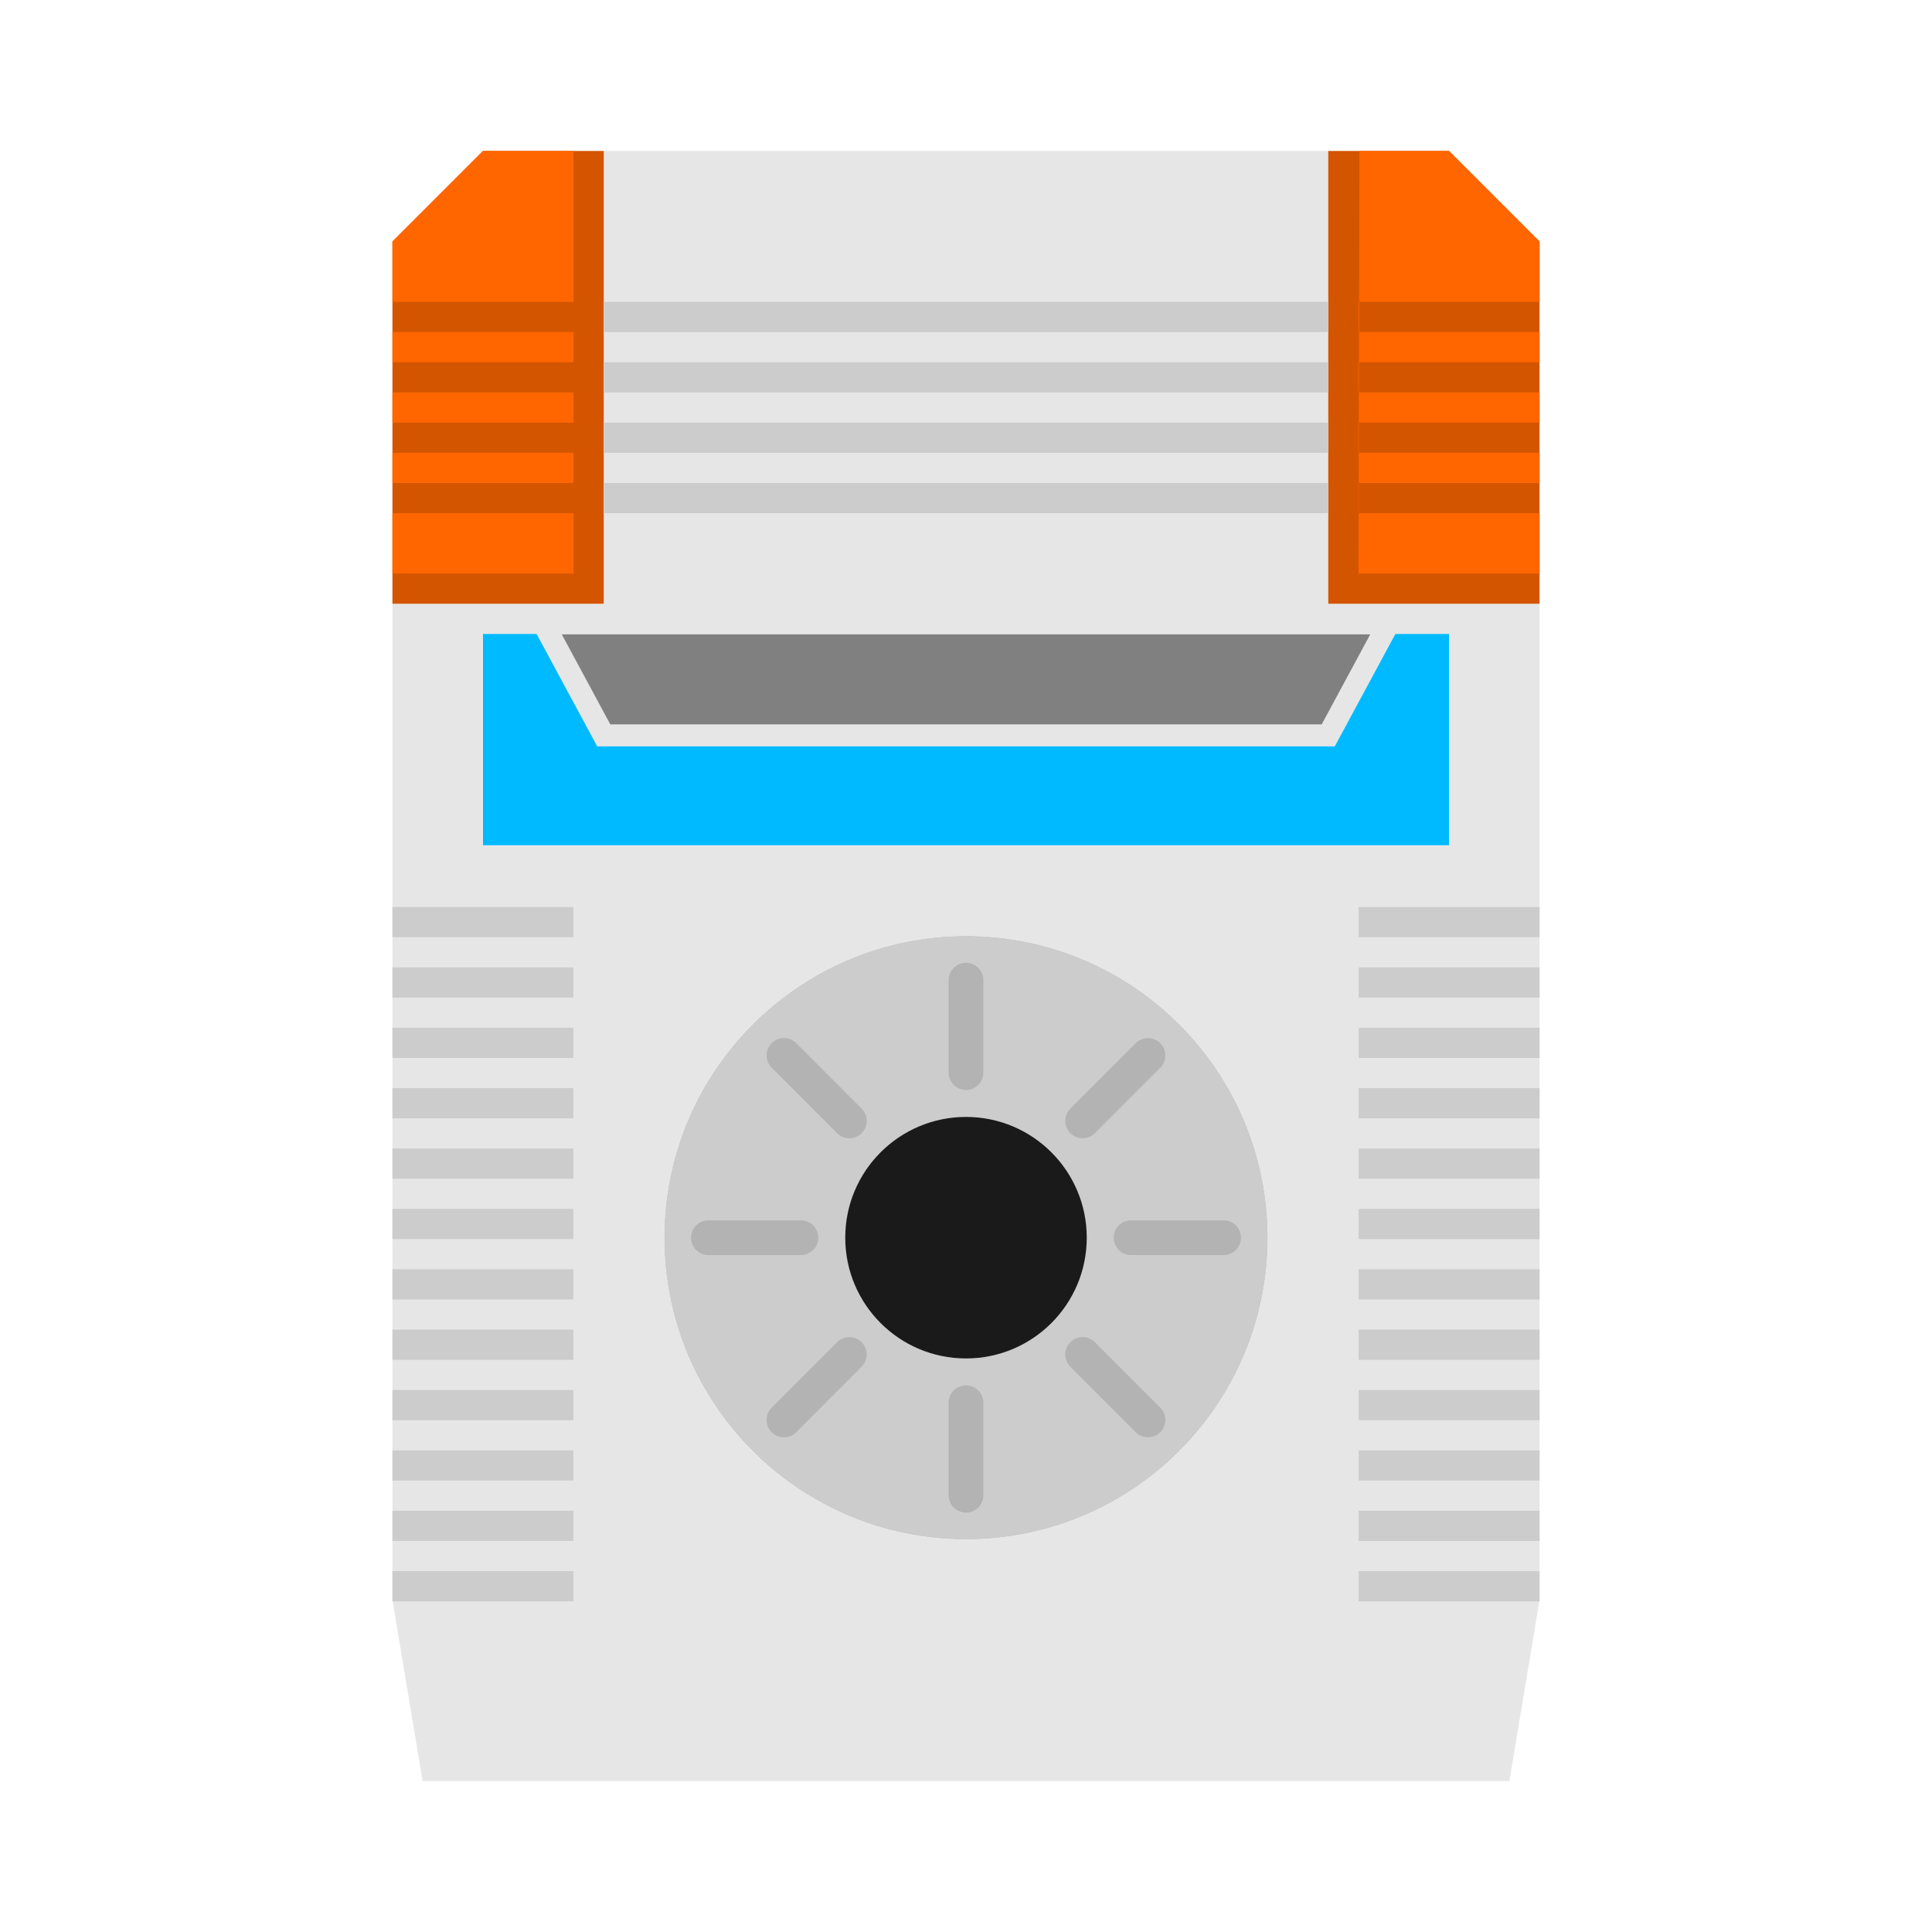
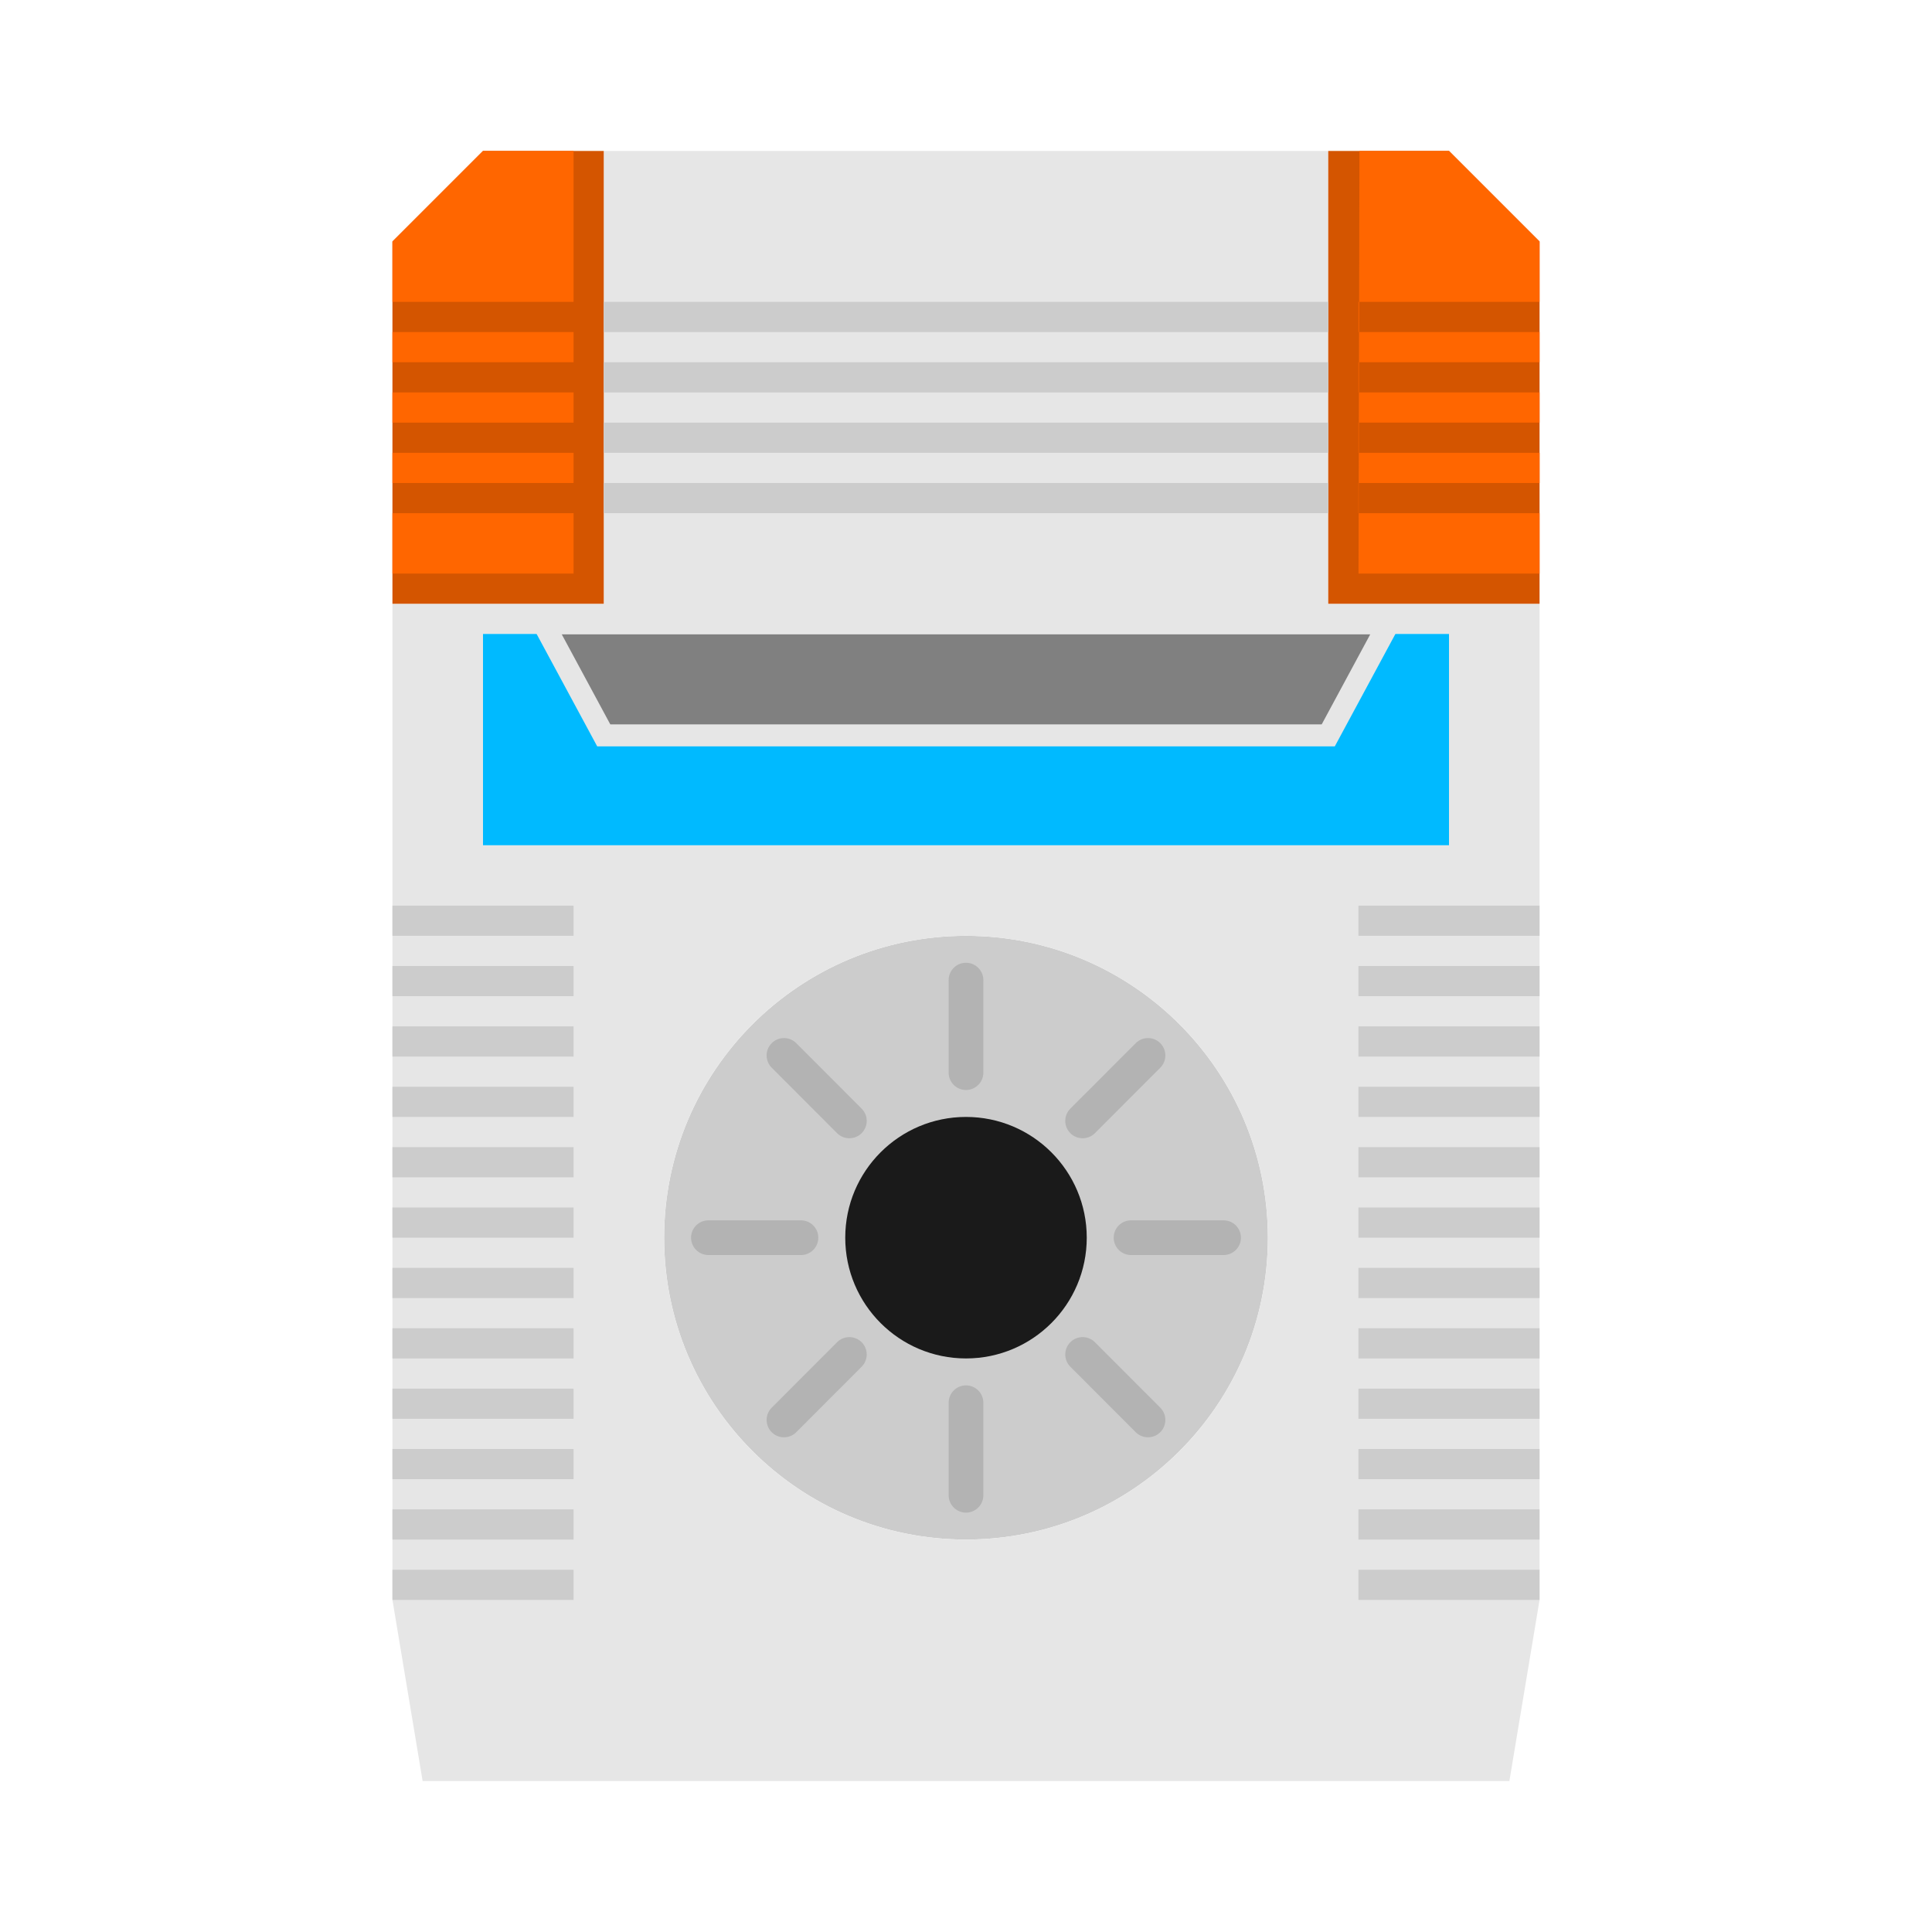
<svg xmlns="http://www.w3.org/2000/svg" id="svg4631" version="1.1" width="64" height="64" xml:space="preserve">
  <defs id="defs4635">
    <clipPath clipPathUnits="userSpaceOnUse" id="clipPath4693">
      <path d="M 0,64 64,64 64,0 0,0 0,64 z" id="path4695" />
    </clipPath>
  </defs>
  <g id="g4639" transform="matrix(1.25,0,0,-1.25,0,64)">
    <path d="m 25.6,10.4 c -4.418,0 -8,3.582 -8,8 0,4.418 3.582,8 8,8 4.418,0 8,-3.582 8,-8 0,-4.418 -3.582,-8 -8,-8" style="fill:#cccccc;fill-opacity:1;fill-rule:nonzero;stroke:none;stroke-width:2" id="path913" />
-     <path d="m 38.4,28.8 h -25.6 v 5.6 h 25.6 z m -12.8,-18.4 c -4.418,0 -8,3.582 -8,8 0,4.418 3.582,8 8,8 4.418,0 8,-3.582 8,-8 0,-4.418 -3.582,-8 -8,-8 m 10.4,24.8 h -0.8 v 12 h -19.2 v -12 h -0.8 -4.8 V 8.8 l 0.8,-4.8 h 28.8 l 0.8,4.8 v 26.4 z" style="fill:#e6e6e6;fill-opacity:1;fill-rule:nonzero;stroke:none;stroke-width:0.8" id="path4701" />
+     <path d="m 38.4,28.8 h -25.6 v 5.6 h 25.6 z m -12.8,-18.4 c -4.418,0 -8,3.582 -8,8 0,4.418 3.582,8 8,8 4.418,0 8,-3.582 8,-8 0,-4.418 -3.582,-8 -8,-8 m 10.4,24.8 h -0.8 v 12 h -19.2 v -12 h -0.8 -4.8 V 8.8 l 0.8,-4.8 h 28.8 l 0.8,4.8 v 26.4 z" style="fill:#e6e6e6;fill-opacity:1;fill-rule:nonzero;stroke:none;stroke-width:0.72;stroke-opacity:1;stroke-miterlimit:4;stroke-dasharray:none" id="path4701" />
    <path style="fill:#d45500;stroke:none;stroke-width:0.8px;stroke-linecap:butt;stroke-linejoin:miter;stroke-opacity:1" d="m 40.8,35.2 v 9.6 l -2.4,2.4 h -3.2 v -12 z" id="path891-3" />
    <path style="fill:#d45500;stroke:none;stroke-width:0.8px;stroke-linecap:butt;stroke-linejoin:miter;stroke-opacity:1" d="m 10.4,35.2 v 9.6 l 2.4,2.4 h 3.2 v -12 z" id="path891" />
    <path d="m 15.2,37.6 h -4.8 V 36 h 4.8 z" style="fill:#ff6600;fill-opacity:1;fill-rule:nonzero;stroke:none;stroke-width:0.8" id="path4641" />
    <path id="path4645" style="fill:#ff6600;fill-opacity:1;fill-rule:nonzero;stroke:none;stroke-width:0.8" d="m 15.2,47.2 h -2.4 l -2.4,-2.4 v -1.6 h 4.8 z" />
    <path d="m 10.4,41.6 h 4.8 v 0.8 h -4.8 z" style="fill:#ff6600;fill-opacity:1;fill-rule:nonzero;stroke:none;stroke-width:0.8" id="path4647" />
    <path id="path4651" style="fill:#ff6600;fill-opacity:1;fill-rule:nonzero;stroke:none;stroke-width:0.8" d="m 36.016,42.4 -0.002,-0.8 h 4.786 v 0.8 z" />
    <path d="m 10.4,38.4 h 4.8 v 0.8 h -4.8 z" style="fill:#ff6600;fill-opacity:1;fill-rule:nonzero;stroke:none;stroke-width:0.8" id="path4653" />
    <path d="m 10.4,40 h 4.8 v 0.8 h -4.8 z" style="fill:#ff6600;fill-opacity:1;fill-rule:nonzero;stroke:none;stroke-width:0.8" id="path4655" />
    <path id="path4659" style="fill:#ff6600;fill-opacity:1;fill-rule:nonzero;stroke:none;stroke-width:0.8" d="m 36,38.4 v -0.8 h 0.006 l 0.002,0.8 z" />
    <path id="path4663" style="fill:#ff6600;fill-opacity:1;fill-rule:nonzero;stroke:none;stroke-width:0.8" d="m 36,41.6 v -0.8 h 0.012 l 0.003,0.8 z" />
    <path id="path4667" style="fill:#ff6600;fill-opacity:1;fill-rule:nonzero;stroke:none;stroke-width:0.8" d="m 36,43.2 v -0.8 h 0.017 l 0.002,0.8 z" />
    <path id="path4671" style="fill:#ff6600;fill-opacity:1;fill-rule:nonzero;stroke:none;stroke-width:0.8" d="m 40.8,44.8 -2.4,2.4 h -2.373 l -0.009,-4 h 4.782 z" />
    <path id="path4675" style="fill:#ff6600;fill-opacity:1;fill-rule:nonzero;stroke:none;stroke-width:0.8" d="m 36.009,39.2 -0.002,-0.8 h 4.794 v 0.8 z" />
    <path id="path4679" style="fill:#ff6600;fill-opacity:1;fill-rule:nonzero;stroke:none;stroke-width:0.8" d="m 36.012,40.8 -0.002,-0.8 h 4.79 v 0.8 z" />
    <path id="path4683" style="fill:#ff6600;fill-opacity:1;fill-rule:nonzero;stroke:none;stroke-width:0.8" d="m 36,40 v -0.801 h 0.01 l 0.002,0.801 z" />
    <path id="path4687" style="fill:#ff6600;fill-opacity:1;fill-rule:nonzero;stroke:none;stroke-width:0.8" d="m 40.8,36 v 1.6 h -4.794 l -0.004,-1.6 z" />
    <path id="path4699" style="fill:#1a1a1a;fill-opacity:1;fill-rule:nonzero;stroke:none;stroke-width:0.8" d="m 25.6,15.2 c -1.767,0 -3.2,1.433 -3.2,3.2 0,1.767 1.433,3.2 3.2,3.2 1.767,0 3.2,-1.433 3.2,-3.2 0,-1.767 -1.433,-3.2 -3.2,-3.2" />
    <rect style="fill:#00baff;fill-opacity:1;stroke:none;stroke-width:0.8" id="rect908" width="25.6" height="5.6" x="12.8" y="-34.4" transform="scale(1,-1)" />
    <path style="fill:#808080;fill-opacity:1;stroke:#e6e6e6;stroke-width:0.582;stroke-opacity:1" d="m 14.4,34.68 h 22.4 l -1.6,-2.968 h -19.2 z" id="rect910" />
    <rect style="fill:#b3b3b3;fill-opacity:1;stroke:none;stroke-width:0.531" id="rect915" width="3.372" height="0.92" x="18.314" y="-18.86" transform="scale(1,-1)" ry="0.46" />
    <rect ry="0.46" transform="scale(1,-1)" y="-18.86" x="29.514" height="0.92" width="3.372" id="rect919" style="fill:#b3b3b3;fill-opacity:1;stroke:none;stroke-width:0.531" />
    <rect style="fill:#b3b3b3;fill-opacity:1;stroke:none;stroke-width:0.531" id="rect921" width="3.372" height="0.92" x="-14.486" y="-26.06" transform="matrix(0,-1,-1,0,0,0)" ry="0.46" />
    <rect ry="0.46" transform="matrix(0,-1,-1,0,0,0)" y="-26.06" x="-25.686" height="0.92" width="3.372" id="rect923" style="fill:#b3b3b3;fill-opacity:1;stroke:none;stroke-width:0.531" />
    <rect ry="0.46" transform="matrix(0.7066318,-0.7075815,-0.7075815,-0.7066318,0,0)" y="-31.576" x="8.984" height="0.92" width="3.372" id="rect937" style="fill:#b3b3b3;fill-opacity:1;stroke:none;stroke-width:0.531" />
    <rect style="fill:#b3b3b3;fill-opacity:1;stroke:none;stroke-width:0.531" id="rect939" width="3.372" height="0.92" x="-2.216" y="-31.576" transform="matrix(0.7066318,-0.7075815,-0.7075815,-0.7066318,0,0)" ry="0.46" />
    <rect style="fill:#b3b3b3;fill-opacity:1;stroke:none;stroke-width:0.531" id="rect941" width="3.372" height="0.92" x="-27.195" y="4.652" transform="rotate(-134.9615)" ry="0.46" />
    <rect ry="0.46" transform="rotate(-134.9615)" y="4.652" x="-38.395" height="0.92" width="3.372" id="rect943" style="fill:#b3b3b3;fill-opacity:1;stroke:none;stroke-width:0.531" />
    <path id="path843" style="fill:#cccccc;fill-opacity:1;fill-rule:nonzero;stroke:none;stroke-width:1.6" d="m 16,42.4 h 19.2 v 0.8 h -19.2 z" />
    <path d="m 16,40.8 h 19.2 v 0.8 h -19.2 z" style="fill:#cccccc;fill-opacity:1;fill-rule:nonzero;stroke:none;stroke-width:1.6" id="path845" />
    <path id="path847" style="fill:#cccccc;fill-opacity:1;fill-rule:nonzero;stroke:none;stroke-width:1.6" d="m 16,39.2 h 19.2 V 40 h -19.2 z" />
    <path d="m 16,37.6 h 19.2 v 0.8 h -19.2 z" style="fill:#cccccc;fill-opacity:1;fill-rule:nonzero;stroke:none;stroke-width:1.6" id="path849" />
-     <g id="g942">
-       <path id="path856" style="fill:#cccccc;fill-opacity:1;fill-rule:nonzero;stroke:none;stroke-width:0.8" d="m 40.8,26.363 h -4.795 v 0.8 h 4.795 z" />
-       <path d="m 40.8,24.763 h -4.795 v 0.8 h 4.795 z" style="fill:#cccccc;fill-opacity:1;fill-rule:nonzero;stroke:none;stroke-width:0.8" id="path858" />
-       <path id="path860" style="fill:#cccccc;fill-opacity:1;fill-rule:nonzero;stroke:none;stroke-width:0.8" d="m 40.8,23.163 h -4.795 v 0.8 h 4.795 z" />
-       <path d="m 40.8,21.563 h -4.795 v 0.8 h 4.795 z" style="fill:#cccccc;fill-opacity:1;fill-rule:nonzero;stroke:none;stroke-width:0.8" id="path862" />
-       <path id="path870" style="fill:#cccccc;fill-opacity:1;fill-rule:nonzero;stroke:none;stroke-width:0.8" d="m 40.8,19.963 h -4.795 v 0.8 h 4.795 z" />
-       <path d="m 40.8,18.363 h -4.795 v 0.8 h 4.795 z" style="fill:#cccccc;fill-opacity:1;fill-rule:nonzero;stroke:none;stroke-width:0.8" id="path872" />
-       <path id="path874" style="fill:#cccccc;fill-opacity:1;fill-rule:nonzero;stroke:none;stroke-width:0.8" d="m 40.8,16.763 h -4.795 v 0.8 h 4.795 z" />
-       <path d="m 40.8,15.163 h -4.795 v 0.8 h 4.795 z" style="fill:#cccccc;fill-opacity:1;fill-rule:nonzero;stroke:none;stroke-width:0.8" id="path878" />
-       <path id="path880" style="fill:#cccccc;fill-opacity:1;fill-rule:nonzero;stroke:none;stroke-width:0.8" d="m 40.8,13.563 h -4.795 v 0.8 h 4.795 z" />
-       <path d="m 40.8,11.963 h -4.795 v 0.8 h 4.795 z" style="fill:#cccccc;fill-opacity:1;fill-rule:nonzero;stroke:none;stroke-width:0.8" id="path882" />
-       <path id="path884" style="fill:#cccccc;fill-opacity:1;fill-rule:nonzero;stroke:none;stroke-width:0.8" d="m 40.8,10.363 h -4.795 v 0.8 h 4.795 z" />
-       <path d="m 40.8,8.763 h -4.795 v 0.8 h 4.795 z" style="fill:#cccccc;fill-opacity:1;fill-rule:nonzero;stroke:none;stroke-width:0.8" id="path886" />
+     <g id="g942" transform="matrix(1.001051,0,0,1,-0.04316519,0.036985)" style="stroke-width:0.999">
+       <path id="path856" style="fill:#cccccc;fill-opacity:1;fill-rule:nonzero;stroke:none;stroke-width:0.799" d="m 40.8,26.363 h -4.795 v 0.8 h 4.795 z" />
+       <path d="m 40.8,24.763 h -4.795 v 0.8 h 4.795 z" style="fill:#cccccc;fill-opacity:1;fill-rule:nonzero;stroke:none;stroke-width:0.799" id="path858" />
+       <path id="path860" style="fill:#cccccc;fill-opacity:1;fill-rule:nonzero;stroke:none;stroke-width:0.799" d="m 40.8,23.163 h -4.795 v 0.8 h 4.795 z" />
+       <path d="m 40.8,21.563 h -4.795 v 0.8 h 4.795 z" style="fill:#cccccc;fill-opacity:1;fill-rule:nonzero;stroke:none;stroke-width:0.799" id="path862" />
+       <path id="path870" style="fill:#cccccc;fill-opacity:1;fill-rule:nonzero;stroke:none;stroke-width:0.799" d="m 40.8,19.963 h -4.795 v 0.8 h 4.795 z" />
+       <path d="m 40.8,18.363 h -4.795 v 0.8 h 4.795 z" style="fill:#cccccc;fill-opacity:1;fill-rule:nonzero;stroke:none;stroke-width:0.799" id="path872" />
+       <path id="path874" style="fill:#cccccc;fill-opacity:1;fill-rule:nonzero;stroke:none;stroke-width:0.799" d="m 40.8,16.763 h -4.795 v 0.8 h 4.795 z" />
+       <path d="m 40.8,15.163 h -4.795 v 0.8 h 4.795 z" style="fill:#cccccc;fill-opacity:1;fill-rule:nonzero;stroke:none;stroke-width:0.799" id="path878" />
+       <path id="path880" style="fill:#cccccc;fill-opacity:1;fill-rule:nonzero;stroke:none;stroke-width:0.799" d="m 40.8,13.563 h -4.795 v 0.8 h 4.795 z" />
+       <path d="m 40.8,11.963 h -4.795 v 0.8 h 4.795 z" style="fill:#cccccc;fill-opacity:1;fill-rule:nonzero;stroke:none;stroke-width:0.799" id="path882" />
+       <path id="path884" style="fill:#cccccc;fill-opacity:1;fill-rule:nonzero;stroke:none;stroke-width:0.799" d="m 40.8,10.363 h -4.795 v 0.8 h 4.795 z" />
+       <path d="m 40.8,8.763 h -4.795 v 0.8 h 4.795 z" style="fill:#cccccc;fill-opacity:1;fill-rule:nonzero;stroke:none;stroke-width:0.799" id="path886" />
    </g>
-     <g id="g928" transform="translate(0,-0.0368)">
-       <path d="m 15.195,26.4 h -4.795 v 0.8 h 4.795 z" style="fill:#cccccc;fill-opacity:1;fill-rule:nonzero;stroke:none;stroke-width:0.8" id="path892" />
-       <path id="path894" style="fill:#cccccc;fill-opacity:1;fill-rule:nonzero;stroke:none;stroke-width:0.8" d="m 15.195,24.8 h -4.795 v 0.8 h 4.795 z" />
-       <path d="M 15.195,23.2 H 10.4 V 24 h 4.795 z" style="fill:#cccccc;fill-opacity:1;fill-rule:nonzero;stroke:none;stroke-width:0.8" id="path896" />
-       <path id="path898" style="fill:#cccccc;fill-opacity:1;fill-rule:nonzero;stroke:none;stroke-width:0.8" d="m 15.195,21.6 h -4.795 v 0.8 h 4.795 z" />
-       <path d="m 15.195,20 h -4.795 v 0.8 h 4.795 z" style="fill:#cccccc;fill-opacity:1;fill-rule:nonzero;stroke:none;stroke-width:0.8" id="path900" />
-       <path id="path902" style="fill:#cccccc;fill-opacity:1;fill-rule:nonzero;stroke:none;stroke-width:0.8" d="m 15.195,18.4 h -4.795 v 0.8 h 4.795 z" />
-       <path d="m 15.195,16.8 h -4.795 v 0.8 h 4.795 z" style="fill:#cccccc;fill-opacity:1;fill-rule:nonzero;stroke:none;stroke-width:0.8" id="path904" />
-       <path id="path906" style="fill:#cccccc;fill-opacity:1;fill-rule:nonzero;stroke:none;stroke-width:0.8" d="M 15.195,15.2 H 10.4 V 16 h 4.795 z" />
-       <path d="m 15.195,13.6 h -4.795 v 0.8 h 4.795 z" style="fill:#cccccc;fill-opacity:1;fill-rule:nonzero;stroke:none;stroke-width:0.8" id="path908" />
-       <path id="path910" style="fill:#cccccc;fill-opacity:1;fill-rule:nonzero;stroke:none;stroke-width:0.8" d="m 15.195,12 h -4.795 v 0.8 h 4.795 z" />
-       <path d="m 15.195,10.4 h -4.795 v 0.8 h 4.795 z" style="fill:#cccccc;fill-opacity:1;fill-rule:nonzero;stroke:none;stroke-width:0.8" id="path912" />
-       <path id="path914" style="fill:#cccccc;fill-opacity:1;fill-rule:nonzero;stroke:none;stroke-width:0.8" d="m 15.195,8.8 h -4.795 v 0.8 h 4.795 z" />
+     <g id="g928" transform="matrix(1.001051,0,0,1,-0.01093118,0)" style="stroke-width:0.999">
+       <path d="m 15.195,26.4 h -4.795 v 0.8 h 4.795 z" style="fill:#cccccc;fill-opacity:1;fill-rule:nonzero;stroke:none;stroke-width:0.799" id="path892" />
+       <path id="path894" style="fill:#cccccc;fill-opacity:1;fill-rule:nonzero;stroke:none;stroke-width:0.799" d="m 15.195,24.8 h -4.795 v 0.8 h 4.795 z" />
+       <path d="M 15.195,23.2 H 10.4 V 24 h 4.795 z" style="fill:#cccccc;fill-opacity:1;fill-rule:nonzero;stroke:none;stroke-width:0.799" id="path896" />
+       <path id="path898" style="fill:#cccccc;fill-opacity:1;fill-rule:nonzero;stroke:none;stroke-width:0.799" d="m 15.195,21.6 h -4.795 v 0.8 h 4.795 z" />
+       <path d="m 15.195,20 h -4.795 v 0.8 h 4.795 z" style="fill:#cccccc;fill-opacity:1;fill-rule:nonzero;stroke:none;stroke-width:0.799" id="path900" />
+       <path id="path902" style="fill:#cccccc;fill-opacity:1;fill-rule:nonzero;stroke:none;stroke-width:0.799" d="m 15.195,18.4 h -4.795 v 0.8 h 4.795 z" />
+       <path d="m 15.195,16.8 h -4.795 v 0.8 h 4.795 z" style="fill:#cccccc;fill-opacity:1;fill-rule:nonzero;stroke:none;stroke-width:0.799" id="path904" />
+       <path id="path906" style="fill:#cccccc;fill-opacity:1;fill-rule:nonzero;stroke:none;stroke-width:0.799" d="M 15.195,15.2 H 10.4 V 16 h 4.795 z" />
+       <path d="m 15.195,13.6 h -4.795 v 0.8 h 4.795 z" style="fill:#cccccc;fill-opacity:1;fill-rule:nonzero;stroke:none;stroke-width:0.799" id="path908" />
+       <path id="path910" style="fill:#cccccc;fill-opacity:1;fill-rule:nonzero;stroke:none;stroke-width:0.799" d="m 15.195,12 h -4.795 v 0.8 h 4.795 z" />
+       <path d="m 15.195,10.4 h -4.795 v 0.8 h 4.795 z" style="fill:#cccccc;fill-opacity:1;fill-rule:nonzero;stroke:none;stroke-width:0.799" id="path912" />
+       <path id="path914" style="fill:#cccccc;fill-opacity:1;fill-rule:nonzero;stroke:none;stroke-width:0.799" d="m 15.195,8.8 h -4.795 v 0.8 h 4.795 z" />
    </g>
  </g>
</svg>
